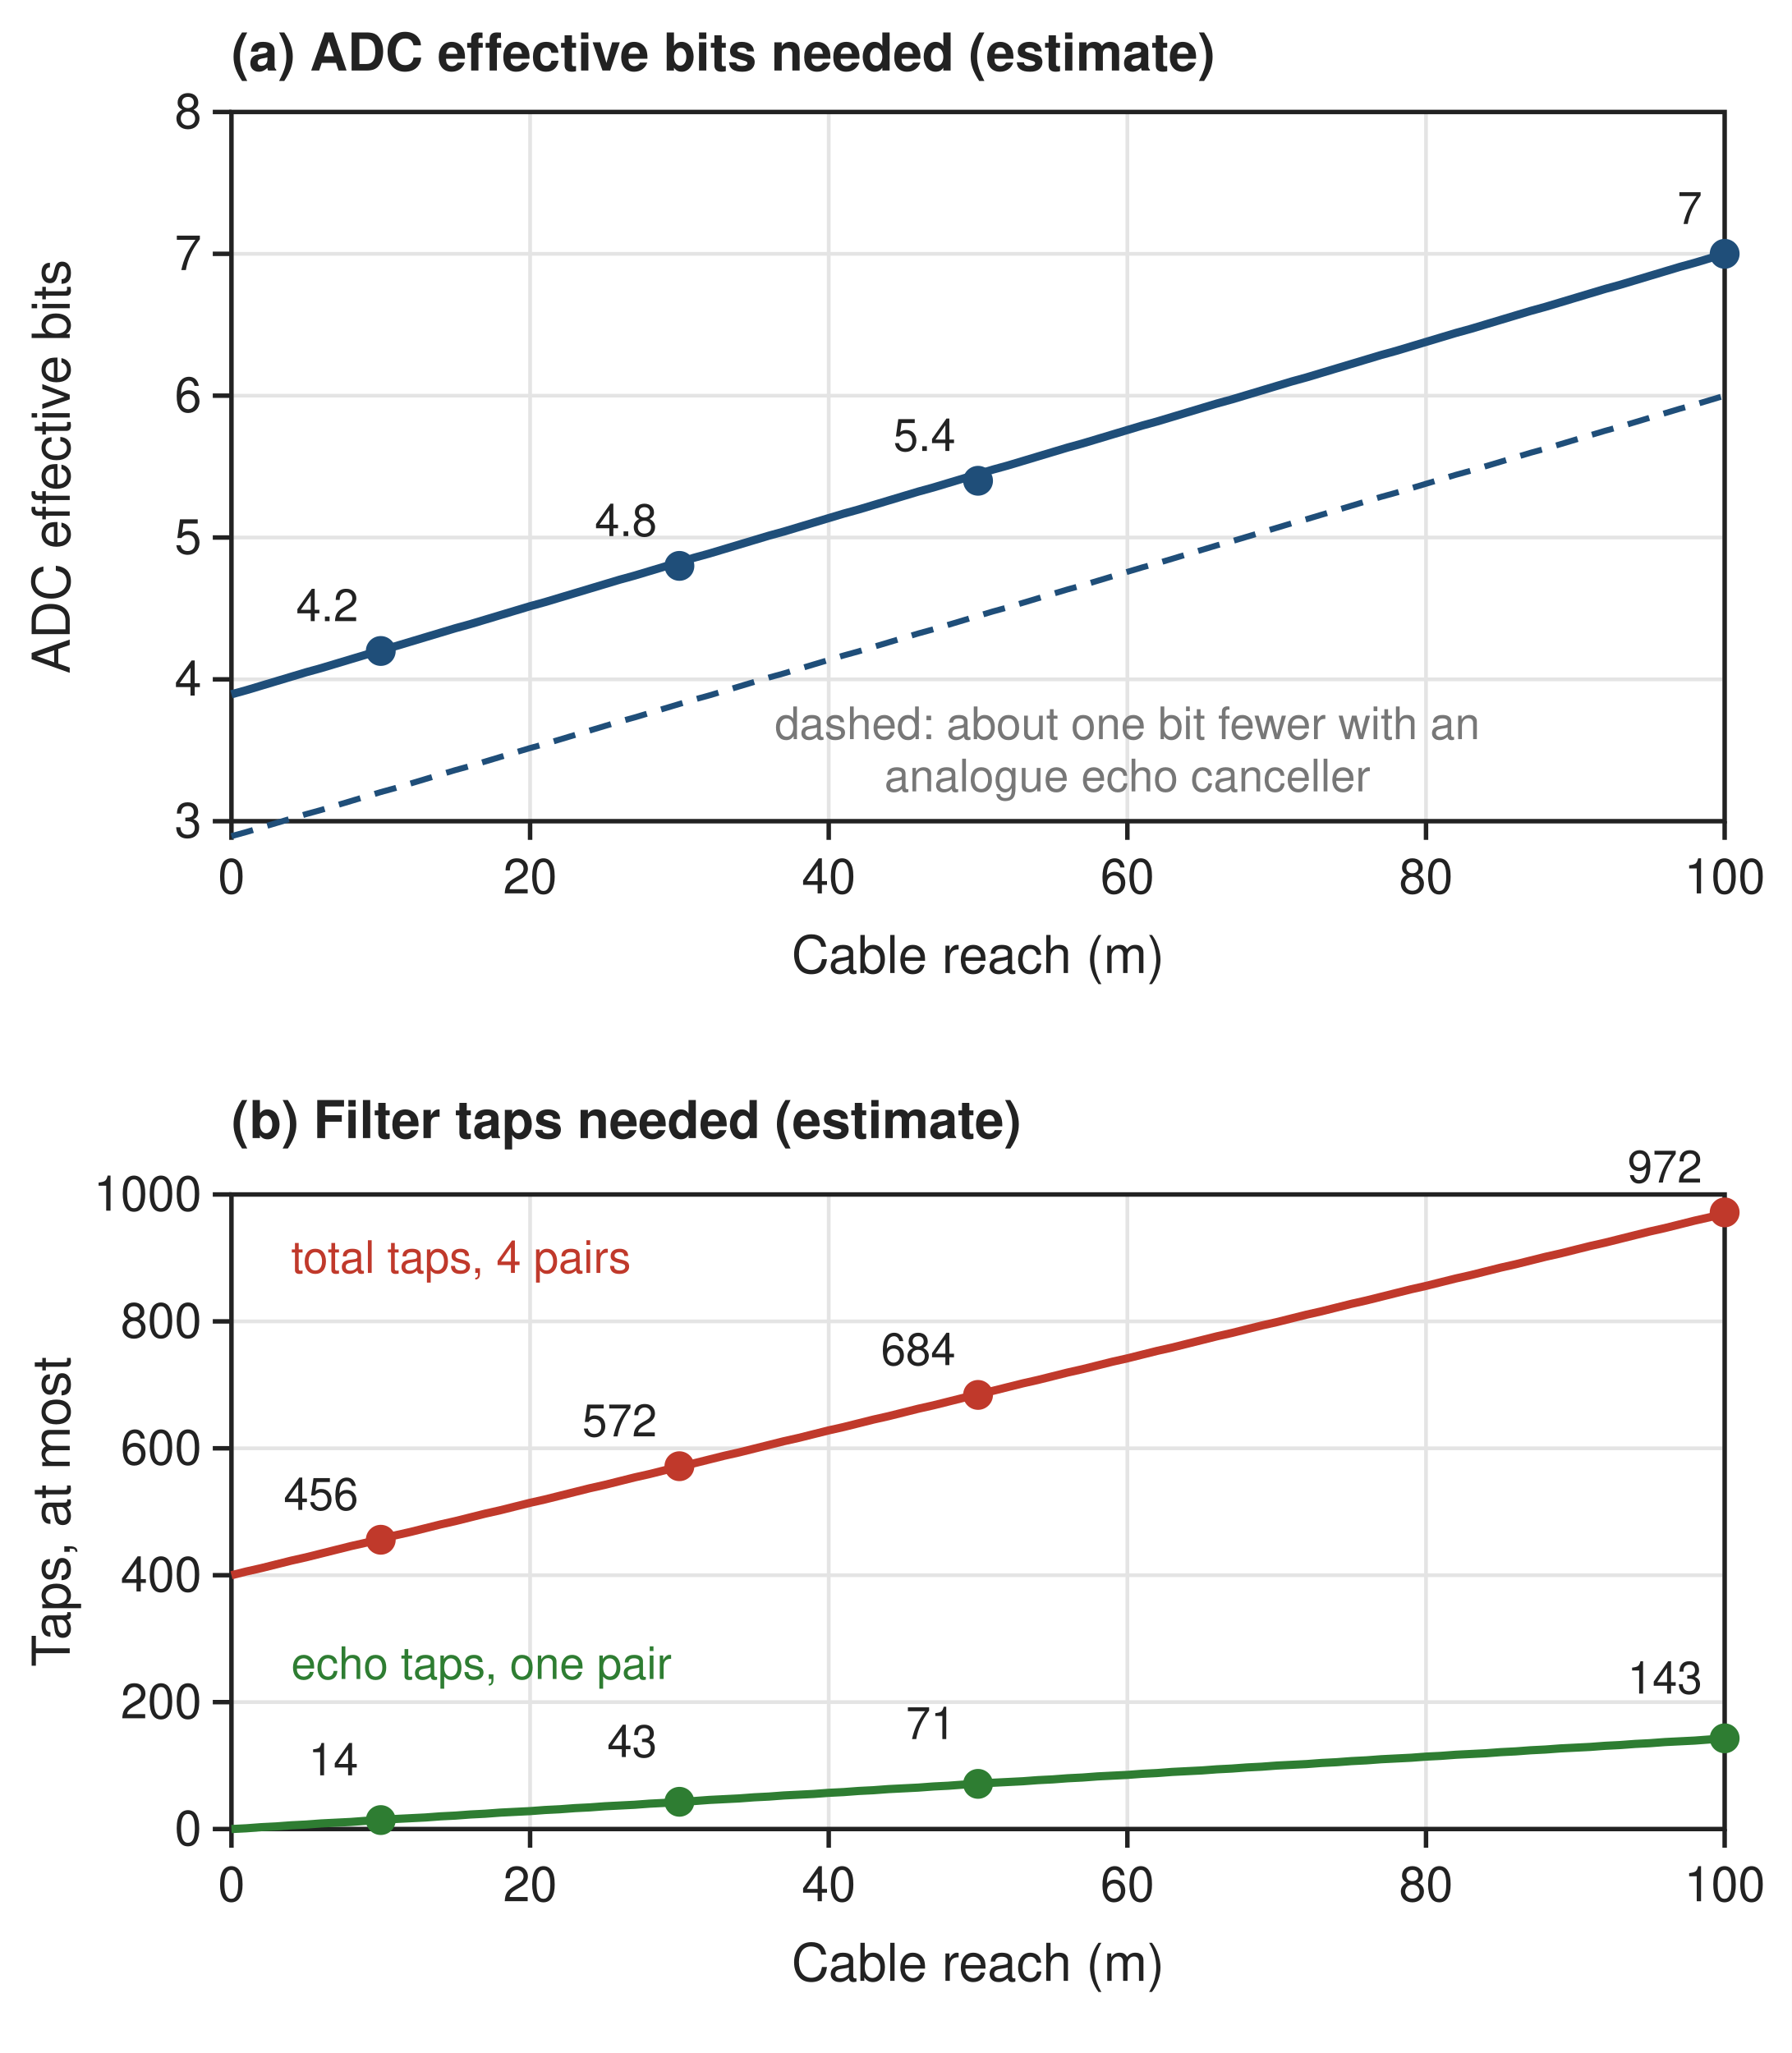
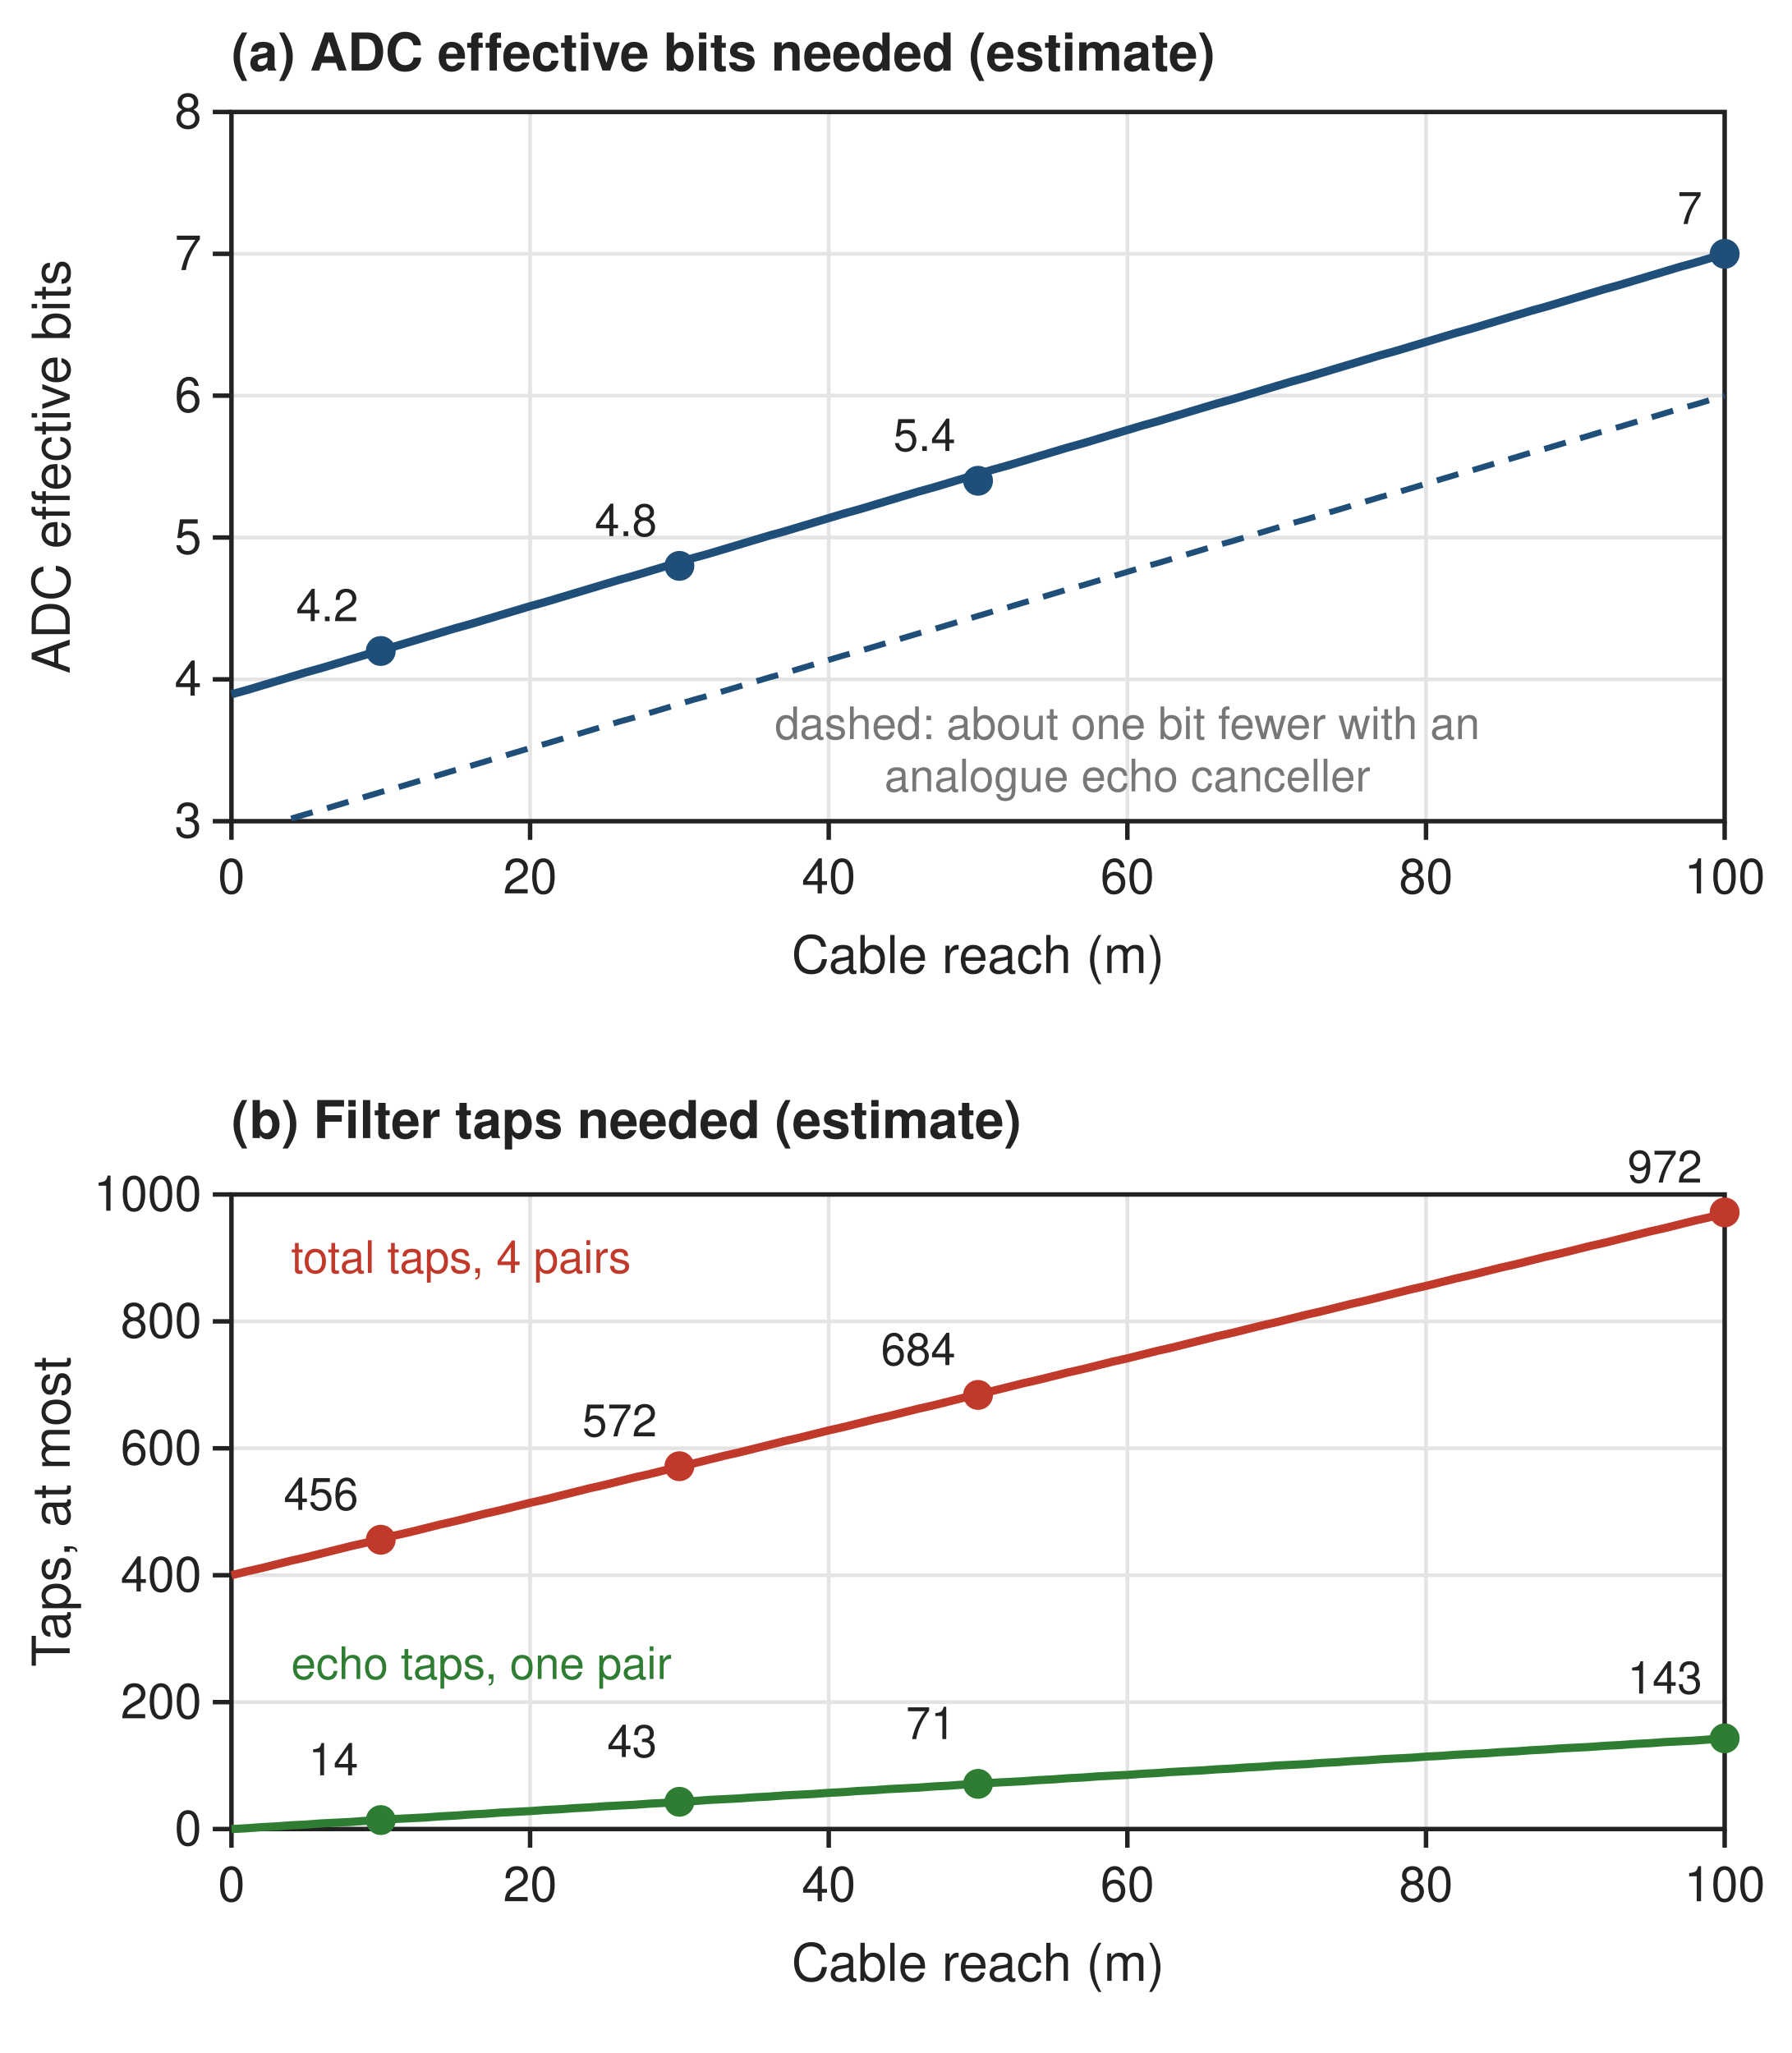
<svg xmlns="http://www.w3.org/2000/svg" width="480" height="550" viewBox="0 0 480 550" font-family="Helvetica, Arial, sans-serif">
  <rect width="480" height="550" fill="#ffffff" />
  <line x1="62.0" y1="30.0" x2="62.0" y2="220.0" stroke="#e4e4e4" stroke-width="1" />
  <line x1="142.0" y1="30.0" x2="142.0" y2="220.0" stroke="#e4e4e4" stroke-width="1" />
  <line x1="222.0" y1="30.0" x2="222.0" y2="220.0" stroke="#e4e4e4" stroke-width="1" />
  <line x1="302.0" y1="30.0" x2="302.0" y2="220.0" stroke="#e4e4e4" stroke-width="1" />
  <line x1="382.0" y1="30.0" x2="382.0" y2="220.0" stroke="#e4e4e4" stroke-width="1" />
  <line x1="462.0" y1="30.0" x2="462.0" y2="220.0" stroke="#e4e4e4" stroke-width="1" />
  <line x1="62.0" y1="220.0" x2="462.0" y2="220.0" stroke="#e4e4e4" stroke-width="1" />
  <line x1="62.0" y1="182.0" x2="462.0" y2="182.0" stroke="#e4e4e4" stroke-width="1" />
  <line x1="62.0" y1="144.0" x2="462.0" y2="144.0" stroke="#e4e4e4" stroke-width="1" />
  <line x1="62.0" y1="106.0" x2="462.0" y2="106.0" stroke="#e4e4e4" stroke-width="1" />
  <line x1="62.0" y1="68.0" x2="462.0" y2="68.0" stroke="#e4e4e4" stroke-width="1" />
  <line x1="62.0" y1="30.0" x2="462.0" y2="30.0" stroke="#e4e4e4" stroke-width="1" />
  <rect x="62.0" y="30.0" width="400.0" height="190.0" rx="0" fill="none" stroke="#222222" stroke-width="1.2" />
  <line x1="62.0" y1="220.0" x2="62.0" y2="225.0" stroke="#222222" stroke-width="1.2" />
  <text x="62.0" y="235.0" font-size="13" text-anchor="middle" font-weight="normal" fill="#222222" dominant-baseline="middle">0</text>
  <line x1="142.0" y1="220.0" x2="142.0" y2="225.0" stroke="#222222" stroke-width="1.2" />
  <text x="142.0" y="235.0" font-size="13" text-anchor="middle" font-weight="normal" fill="#222222" dominant-baseline="middle">20</text>
  <line x1="222.0" y1="220.0" x2="222.0" y2="225.0" stroke="#222222" stroke-width="1.2" />
  <text x="222.0" y="235.0" font-size="13" text-anchor="middle" font-weight="normal" fill="#222222" dominant-baseline="middle">40</text>
  <line x1="302.0" y1="220.0" x2="302.0" y2="225.0" stroke="#222222" stroke-width="1.2" />
  <text x="302.0" y="235.0" font-size="13" text-anchor="middle" font-weight="normal" fill="#222222" dominant-baseline="middle">60</text>
  <line x1="382.0" y1="220.0" x2="382.0" y2="225.0" stroke="#222222" stroke-width="1.2" />
  <text x="382.0" y="235.0" font-size="13" text-anchor="middle" font-weight="normal" fill="#222222" dominant-baseline="middle">80</text>
  <line x1="462.0" y1="220.0" x2="462.0" y2="225.0" stroke="#222222" stroke-width="1.2" />
  <text x="462.0" y="235.0" font-size="13" text-anchor="middle" font-weight="normal" fill="#222222" dominant-baseline="middle">100</text>
  <line x1="57.0" y1="220.0" x2="62.0" y2="220.0" stroke="#222222" stroke-width="1.2" />
  <text x="54.0" y="220.0" font-size="13" text-anchor="end" font-weight="normal" fill="#222222" dominant-baseline="middle">3</text>
  <line x1="57.0" y1="182.0" x2="62.0" y2="182.0" stroke="#222222" stroke-width="1.2" />
  <text x="54.0" y="182.0" font-size="13" text-anchor="end" font-weight="normal" fill="#222222" dominant-baseline="middle">4</text>
  <line x1="57.0" y1="144.0" x2="62.0" y2="144.0" stroke="#222222" stroke-width="1.2" />
  <text x="54.0" y="144.0" font-size="13" text-anchor="end" font-weight="normal" fill="#222222" dominant-baseline="middle">5</text>
  <line x1="57.0" y1="106.0" x2="62.0" y2="106.0" stroke="#222222" stroke-width="1.2" />
  <text x="54.0" y="106.0" font-size="13" text-anchor="end" font-weight="normal" fill="#222222" dominant-baseline="middle">6</text>
  <line x1="57.0" y1="68.0" x2="62.0" y2="68.0" stroke="#222222" stroke-width="1.2" />
  <text x="54.0" y="68.0" font-size="13" text-anchor="end" font-weight="normal" fill="#222222" dominant-baseline="middle">7</text>
  <line x1="57.0" y1="30.0" x2="62.0" y2="30.0" stroke="#222222" stroke-width="1.2" />
  <text x="54.0" y="30.0" font-size="13" text-anchor="end" font-weight="normal" fill="#222222" dominant-baseline="middle">8</text>
  <text x="262.0" y="256.0" font-size="14" text-anchor="middle" font-weight="normal" fill="#222222" dominant-baseline="middle">Cable reach (m)</text>
  <text x="14.0" y="125.0" font-size="14" text-anchor="middle" font-weight="normal" fill="#222222" dominant-baseline="middle" transform="rotate(-90 14.0 125.0)">ADC effective bits</text>
  <text x="62.0" y="14.0" font-size="14" text-anchor="start" font-weight="bold" fill="#222222" dominant-baseline="middle">(a) ADC effective bits needed (estimate)</text>
  <polyline points="62.0,186.0 66.0,184.9 70.0,183.7 74.0,182.5 78.0,181.3 82.0,180.1 86.0,179.0 90.0,177.8 94.0,176.6 98.0,175.4 102.0,174.2 106.0,173.1 110.0,171.9 114.0,170.7 118.0,169.5 122.0,168.3 126.0,167.2 130.0,166.0 134.0,164.8 138.0,163.6 142.0,162.4 146.0,161.3 150.0,160.1 154.0,158.9 158.0,157.7 162.0,156.5 166.0,155.3 170.0,154.2 174.0,153.0 178.0,151.8 182.0,150.6 186.0,149.4 190.0,148.3 194.0,147.1 198.0,145.9 202.0,144.7 206.0,143.5 210.0,142.4 214.0,141.2 218.0,140.0 222.0,138.8 226.0,137.6 230.0,136.5 234.0,135.3 238.0,134.1 242.0,132.9 246.0,131.7 250.0,130.6 254.0,129.4 258.0,128.2 262.0,127.0 266.0,125.8 270.0,124.7 274.0,123.5 278.0,122.3 282.0,121.1 286.0,119.9 290.0,118.8 294.0,117.6 298.0,116.4 302.0,115.2 306.0,114.0 310.0,112.9 314.0,111.7 318.0,110.5 322.0,109.3 326.0,108.1 330.0,107.0 334.0,105.8 338.0,104.6 342.0,103.4 346.0,102.2 350.0,101.1 354.0,99.9 358.0,98.7 362.0,97.5 366.0,96.3 370.0,95.1 374.0,94.0 378.0,92.8 382.0,91.6 386.0,90.4 390.0,89.2 394.0,88.1 398.0,86.9 402.0,85.7 406.0,84.5 410.0,83.3 414.0,82.2 418.0,81.0 422.0,79.8 426.0,78.6 430.0,77.4 434.0,76.3 438.0,75.1 442.0,73.9 446.0,72.7 450.0,71.5 454.0,70.4 458.0,69.2 462.0,68.0" fill="none" stroke="#1f4e79" stroke-width="2.2" stroke-linejoin="round" />
-   <polyline points="62.0,224.0 66.0,222.9 70.0,221.7 74.0,220.5 78.0,219.3 82.0,218.1 86.0,217.0 90.0,215.8 94.0,214.6 98.0,213.4 102.0,212.2 106.0,211.1 110.0,209.9 114.0,208.7 118.0,207.5 122.0,206.3 126.0,205.2 130.0,204.0 134.0,202.8 138.0,201.6 142.0,200.4 146.0,199.3 150.0,198.1 154.0,196.9 158.0,195.7 162.0,194.5 166.0,193.3 170.0,192.2 174.0,191.0 178.0,189.8 182.0,188.6 186.0,187.4 190.0,186.3 194.0,185.1 198.0,183.9 202.0,182.7 206.0,181.5 210.0,180.4 214.0,179.2 218.0,178.0 222.0,176.8 226.0,175.6 230.0,174.5 234.0,173.3 238.0,172.1 242.0,170.9 246.0,169.7 250.0,168.6 254.0,167.4 258.0,166.2 262.0,165.0 266.0,163.8 270.0,162.7 274.0,161.5 278.0,160.3 282.0,159.1 286.0,157.9 290.0,156.8 294.0,155.6 298.0,154.4 302.0,153.2 306.0,152.0 310.0,150.9 314.0,149.7 318.0,148.5 322.0,147.3 326.0,146.1 330.0,145.0 334.0,143.8 338.0,142.6 342.0,141.4 346.0,140.2 350.0,139.1 354.0,137.9 358.0,136.7 362.0,135.5 366.0,134.3 370.0,133.1 374.0,132.0 378.0,130.8 382.0,129.6 386.0,128.4 390.0,127.2 394.0,126.1 398.0,124.9 402.0,123.7 406.0,122.5 410.0,121.3 414.0,120.2 418.0,119.0 422.0,117.8 426.0,116.6 430.0,115.4 434.0,114.3 438.0,113.1 442.0,111.9 446.0,110.7 450.0,109.5 454.0,108.4 458.0,107.2 462.0,106.0" fill="none" stroke="#1f4e79" stroke-width="1.6" stroke-linejoin="round" stroke-dasharray="6 4" />
+   <polyline points="78.0,219.3 82.0,218.1 86.0,217.0 90.0,215.8 94.0,214.6 98.0,213.4 102.0,212.2 106.0,211.1 110.0,209.9 114.0,208.7 118.0,207.5 122.0,206.3 126.0,205.2 130.0,204.0 134.0,202.8 138.0,201.6 142.0,200.4 146.0,199.3 150.0,198.1 154.0,196.9 158.0,195.7 162.0,194.5 166.0,193.3 170.0,192.2 174.0,191.0 178.0,189.8 182.0,188.6 186.0,187.4 190.0,186.3 194.0,185.1 198.0,183.9 202.0,182.7 206.0,181.5 210.0,180.4 214.0,179.2 218.0,178.0 222.0,176.8 226.0,175.6 230.0,174.5 234.0,173.3 238.0,172.1 242.0,170.9 246.0,169.7 250.0,168.6 254.0,167.4 258.0,166.2 262.0,165.0 266.0,163.8 270.0,162.7 274.0,161.5 278.0,160.3 282.0,159.1 286.0,157.9 290.0,156.8 294.0,155.6 298.0,154.4 302.0,153.2 306.0,152.0 310.0,150.9 314.0,149.7 318.0,148.5 322.0,147.3 326.0,146.1 330.0,145.0 334.0,143.8 338.0,142.6 342.0,141.4 346.0,140.2 350.0,139.1 354.0,137.9 358.0,136.7 362.0,135.5 366.0,134.3 370.0,133.1 374.0,132.0 378.0,130.8 382.0,129.6 386.0,128.4 390.0,127.2 394.0,126.1 398.0,124.9 402.0,123.7 406.0,122.5 410.0,121.3 414.0,120.2 418.0,119.0 422.0,117.8 426.0,116.6 430.0,115.4 434.0,114.3 438.0,113.1 442.0,111.9 446.0,110.7 450.0,109.5 454.0,108.4 458.0,107.2 462.0,106.0" fill="none" stroke="#1f4e79" stroke-width="1.6" stroke-linejoin="round" stroke-dasharray="6 4" />
  <circle cx="462.0" cy="68.0" r="4" fill="#1f4e79" stroke="none" />
  <text x="456.0" y="56.0" font-size="12" text-anchor="end" font-weight="normal" fill="#222222" dominant-baseline="middle">7</text>
  <circle cx="262.0" cy="128.8" r="4" fill="#1f4e79" stroke="none" />
  <text x="256.0" y="116.8" font-size="12" text-anchor="end" font-weight="normal" fill="#222222" dominant-baseline="middle">5.4</text>
  <circle cx="182.0" cy="151.6" r="4" fill="#1f4e79" stroke="none" />
  <text x="176.0" y="139.6" font-size="12" text-anchor="end" font-weight="normal" fill="#222222" dominant-baseline="middle">4.8</text>
  <circle cx="102.0" cy="174.4" r="4" fill="#1f4e79" stroke="none" />
  <text x="96.0" y="162.4" font-size="12" text-anchor="end" font-weight="normal" fill="#222222" dominant-baseline="middle">4.2</text>
  <text x="302.0" y="194.0" font-size="12" text-anchor="middle" font-weight="normal" fill="#777777" dominant-baseline="middle">dashed: about one bit fewer with an</text>
  <text x="302.0" y="208.0" font-size="12" text-anchor="middle" font-weight="normal" fill="#777777" dominant-baseline="middle">analogue echo canceller</text>
  <line x1="62.0" y1="320.0" x2="62.0" y2="490.0" stroke="#e4e4e4" stroke-width="1" />
  <line x1="142.0" y1="320.0" x2="142.0" y2="490.0" stroke="#e4e4e4" stroke-width="1" />
  <line x1="222.0" y1="320.0" x2="222.0" y2="490.0" stroke="#e4e4e4" stroke-width="1" />
  <line x1="302.0" y1="320.0" x2="302.0" y2="490.0" stroke="#e4e4e4" stroke-width="1" />
  <line x1="382.0" y1="320.0" x2="382.0" y2="490.0" stroke="#e4e4e4" stroke-width="1" />
  <line x1="462.0" y1="320.0" x2="462.0" y2="490.0" stroke="#e4e4e4" stroke-width="1" />
  <line x1="62.0" y1="490.0" x2="462.0" y2="490.0" stroke="#e4e4e4" stroke-width="1" />
  <line x1="62.0" y1="456.0" x2="462.0" y2="456.0" stroke="#e4e4e4" stroke-width="1" />
  <line x1="62.0" y1="422.0" x2="462.0" y2="422.0" stroke="#e4e4e4" stroke-width="1" />
  <line x1="62.0" y1="388.0" x2="462.0" y2="388.0" stroke="#e4e4e4" stroke-width="1" />
  <line x1="62.0" y1="354.0" x2="462.0" y2="354.0" stroke="#e4e4e4" stroke-width="1" />
  <line x1="62.0" y1="320.0" x2="462.0" y2="320.0" stroke="#e4e4e4" stroke-width="1" />
  <rect x="62.0" y="320.0" width="400.0" height="170.0" rx="0" fill="none" stroke="#222222" stroke-width="1.2" />
  <line x1="62.0" y1="490.0" x2="62.0" y2="495.0" stroke="#222222" stroke-width="1.2" />
  <text x="62.0" y="505.0" font-size="13" text-anchor="middle" font-weight="normal" fill="#222222" dominant-baseline="middle">0</text>
  <line x1="142.0" y1="490.0" x2="142.0" y2="495.0" stroke="#222222" stroke-width="1.2" />
  <text x="142.0" y="505.0" font-size="13" text-anchor="middle" font-weight="normal" fill="#222222" dominant-baseline="middle">20</text>
  <line x1="222.0" y1="490.0" x2="222.0" y2="495.0" stroke="#222222" stroke-width="1.2" />
  <text x="222.0" y="505.0" font-size="13" text-anchor="middle" font-weight="normal" fill="#222222" dominant-baseline="middle">40</text>
  <line x1="302.0" y1="490.0" x2="302.0" y2="495.0" stroke="#222222" stroke-width="1.2" />
  <text x="302.0" y="505.0" font-size="13" text-anchor="middle" font-weight="normal" fill="#222222" dominant-baseline="middle">60</text>
  <line x1="382.0" y1="490.0" x2="382.0" y2="495.0" stroke="#222222" stroke-width="1.2" />
  <text x="382.0" y="505.0" font-size="13" text-anchor="middle" font-weight="normal" fill="#222222" dominant-baseline="middle">80</text>
  <line x1="462.0" y1="490.0" x2="462.0" y2="495.0" stroke="#222222" stroke-width="1.2" />
  <text x="462.0" y="505.0" font-size="13" text-anchor="middle" font-weight="normal" fill="#222222" dominant-baseline="middle">100</text>
  <line x1="57.0" y1="490.0" x2="62.0" y2="490.0" stroke="#222222" stroke-width="1.2" />
  <text x="54.0" y="490.0" font-size="13" text-anchor="end" font-weight="normal" fill="#222222" dominant-baseline="middle">0</text>
  <line x1="57.0" y1="456.0" x2="62.0" y2="456.0" stroke="#222222" stroke-width="1.2" />
  <text x="54.0" y="456.0" font-size="13" text-anchor="end" font-weight="normal" fill="#222222" dominant-baseline="middle">200</text>
  <line x1="57.0" y1="422.0" x2="62.0" y2="422.0" stroke="#222222" stroke-width="1.2" />
  <text x="54.0" y="422.0" font-size="13" text-anchor="end" font-weight="normal" fill="#222222" dominant-baseline="middle">400</text>
  <line x1="57.0" y1="388.0" x2="62.0" y2="388.0" stroke="#222222" stroke-width="1.2" />
  <text x="54.0" y="388.0" font-size="13" text-anchor="end" font-weight="normal" fill="#222222" dominant-baseline="middle">600</text>
  <line x1="57.0" y1="354.0" x2="62.0" y2="354.0" stroke="#222222" stroke-width="1.2" />
  <text x="54.0" y="354.0" font-size="13" text-anchor="end" font-weight="normal" fill="#222222" dominant-baseline="middle">800</text>
  <line x1="57.0" y1="320.0" x2="62.0" y2="320.0" stroke="#222222" stroke-width="1.2" />
  <text x="54.0" y="320.0" font-size="13" text-anchor="end" font-weight="normal" fill="#222222" dominant-baseline="middle">1000</text>
  <text x="262.0" y="526.0" font-size="14" text-anchor="middle" font-weight="normal" fill="#222222" dominant-baseline="middle">Cable reach (m)</text>
  <text x="14.0" y="405.0" font-size="14" text-anchor="middle" font-weight="normal" fill="#222222" dominant-baseline="middle" transform="rotate(-90 14.0 405.0)">Taps, at most</text>
  <text x="62.0" y="300.0" font-size="14" text-anchor="start" font-weight="bold" fill="#222222" dominant-baseline="middle">(b) Filter taps needed (estimate)</text>
  <polyline points="62.0,422.0 66.0,421.0 70.0,420.1 74.0,419.1 78.0,418.1 82.0,417.2 86.0,416.2 90.0,415.2 94.0,414.2 98.0,413.3 102.0,412.3 106.0,411.3 110.0,410.4 114.0,409.4 118.0,408.4 122.0,407.5 126.0,406.5 130.0,405.5 134.0,404.6 138.0,403.6 142.0,402.6 146.0,401.7 150.0,400.7 154.0,399.7 158.0,398.7 162.0,397.8 166.0,396.8 170.0,395.8 174.0,394.9 178.0,393.9 182.0,392.9 186.0,392.0 190.0,391.0 194.0,390.0 198.0,389.1 202.0,388.1 206.0,387.1 210.0,386.1 214.0,385.2 218.0,384.2 222.0,383.2 226.0,382.3 230.0,381.3 234.0,380.3 238.0,379.4 242.0,378.4 246.0,377.4 250.0,376.5 254.0,375.5 258.0,374.5 262.0,373.6 266.0,372.6 270.0,371.6 274.0,370.6 278.0,369.7 282.0,368.7 286.0,367.7 290.0,366.8 294.0,365.8 298.0,364.8 302.0,363.9 306.0,362.9 310.0,361.9 314.0,361.0 318.0,360.0 322.0,359.0 326.0,358.0 330.0,357.1 334.0,356.1 338.0,355.1 342.0,354.2 346.0,353.2 350.0,352.2 354.0,351.3 358.0,350.3 362.0,349.3 366.0,348.4 370.0,347.4 374.0,346.4 378.0,345.4 382.0,344.5 386.0,343.5 390.0,342.5 394.0,341.6 398.0,340.6 402.0,339.6 406.0,338.7 410.0,337.7 414.0,336.7 418.0,335.8 422.0,334.8 426.0,333.8 430.0,332.9 434.0,331.9 438.0,330.9 442.0,329.9 446.0,329.0 450.0,328.0 454.0,327.0 458.0,326.1 462.0,325.1" fill="none" stroke="#c0392b" stroke-width="2.2" stroke-linejoin="round" />
  <polyline points="62.0,490.0 66.0,489.8 70.0,489.5 74.0,489.3 78.0,489.0 82.0,488.8 86.0,488.5 90.0,488.3 94.0,488.1 98.0,487.8 102.0,487.6 106.0,487.3 110.0,487.1 114.0,486.9 118.0,486.6 122.0,486.4 126.0,486.1 130.0,485.9 134.0,485.6 138.0,485.4 142.0,485.2 146.0,484.9 150.0,484.7 154.0,484.4 158.0,484.2 162.0,483.9 166.0,483.7 170.0,483.5 174.0,483.2 178.0,483.0 182.0,482.7 186.0,482.5 190.0,482.2 194.0,482.0 198.0,481.8 202.0,481.5 206.0,481.3 210.0,481.0 214.0,480.8 218.0,480.6 222.0,480.3 226.0,480.1 230.0,479.8 234.0,479.6 238.0,479.3 242.0,479.1 246.0,478.9 250.0,478.6 254.0,478.4 258.0,478.1 262.0,477.9 266.0,477.6 270.0,477.4 274.0,477.2 278.0,476.9 282.0,476.7 286.0,476.4 290.0,476.2 294.0,475.9 298.0,475.7 302.0,475.5 306.0,475.2 310.0,475.0 314.0,474.7 318.0,474.5 322.0,474.3 326.0,474.0 330.0,473.8 334.0,473.5 338.0,473.3 342.0,473.0 346.0,472.8 350.0,472.6 354.0,472.3 358.0,472.1 362.0,471.8 366.0,471.6 370.0,471.3 374.0,471.1 378.0,470.9 382.0,470.6 386.0,470.4 390.0,470.1 394.0,469.9 398.0,469.7 402.0,469.4 406.0,469.2 410.0,468.9 414.0,468.7 418.0,468.4 422.0,468.2 426.0,468.0 430.0,467.7 434.0,467.5 438.0,467.2 442.0,467.0 446.0,466.7 450.0,466.5 454.0,466.3 458.0,466.0 462.0,465.8" fill="none" stroke="#2e7d32" stroke-width="2.2" stroke-linejoin="round" />
  <circle cx="462.0" cy="324.8" r="4" fill="#c0392b" stroke="none" />
  <circle cx="462.0" cy="465.7" r="4" fill="#2e7d32" stroke="none" />
  <text x="456.0" y="312.8" font-size="12" text-anchor="end" font-weight="normal" fill="#222222" dominant-baseline="middle">972</text>
  <text x="456.0" y="449.7" font-size="12" text-anchor="end" font-weight="normal" fill="#222222" dominant-baseline="middle">143</text>
  <circle cx="262.0" cy="373.7" r="4" fill="#c0392b" stroke="none" />
  <circle cx="262.0" cy="477.9" r="4" fill="#2e7d32" stroke="none" />
  <text x="256.0" y="361.7" font-size="12" text-anchor="end" font-weight="normal" fill="#222222" dominant-baseline="middle">684</text>
  <text x="256.0" y="461.9" font-size="12" text-anchor="end" font-weight="normal" fill="#222222" dominant-baseline="middle">71</text>
  <circle cx="182.0" cy="392.8" r="4" fill="#c0392b" stroke="none" />
  <circle cx="182.0" cy="482.7" r="4" fill="#2e7d32" stroke="none" />
  <text x="176.0" y="380.8" font-size="12" text-anchor="end" font-weight="normal" fill="#222222" dominant-baseline="middle">572</text>
  <text x="176.0" y="466.7" font-size="12" text-anchor="end" font-weight="normal" fill="#222222" dominant-baseline="middle">43</text>
  <circle cx="102.0" cy="412.5" r="4" fill="#c0392b" stroke="none" />
  <circle cx="102.0" cy="487.6" r="4" fill="#2e7d32" stroke="none" />
  <text x="96.0" y="400.5" font-size="12" text-anchor="end" font-weight="normal" fill="#222222" dominant-baseline="middle">456</text>
  <text x="96.0" y="471.6" font-size="12" text-anchor="end" font-weight="normal" fill="#222222" dominant-baseline="middle">14</text>
  <text x="78.0" y="337.0" font-size="12" text-anchor="start" font-weight="normal" fill="#c0392b" dominant-baseline="middle">total taps, 4 pairs</text>
  <text x="78.0" y="445.8" font-size="12" text-anchor="start" font-weight="normal" fill="#2e7d32" dominant-baseline="middle">echo taps, one pair</text>
</svg>
